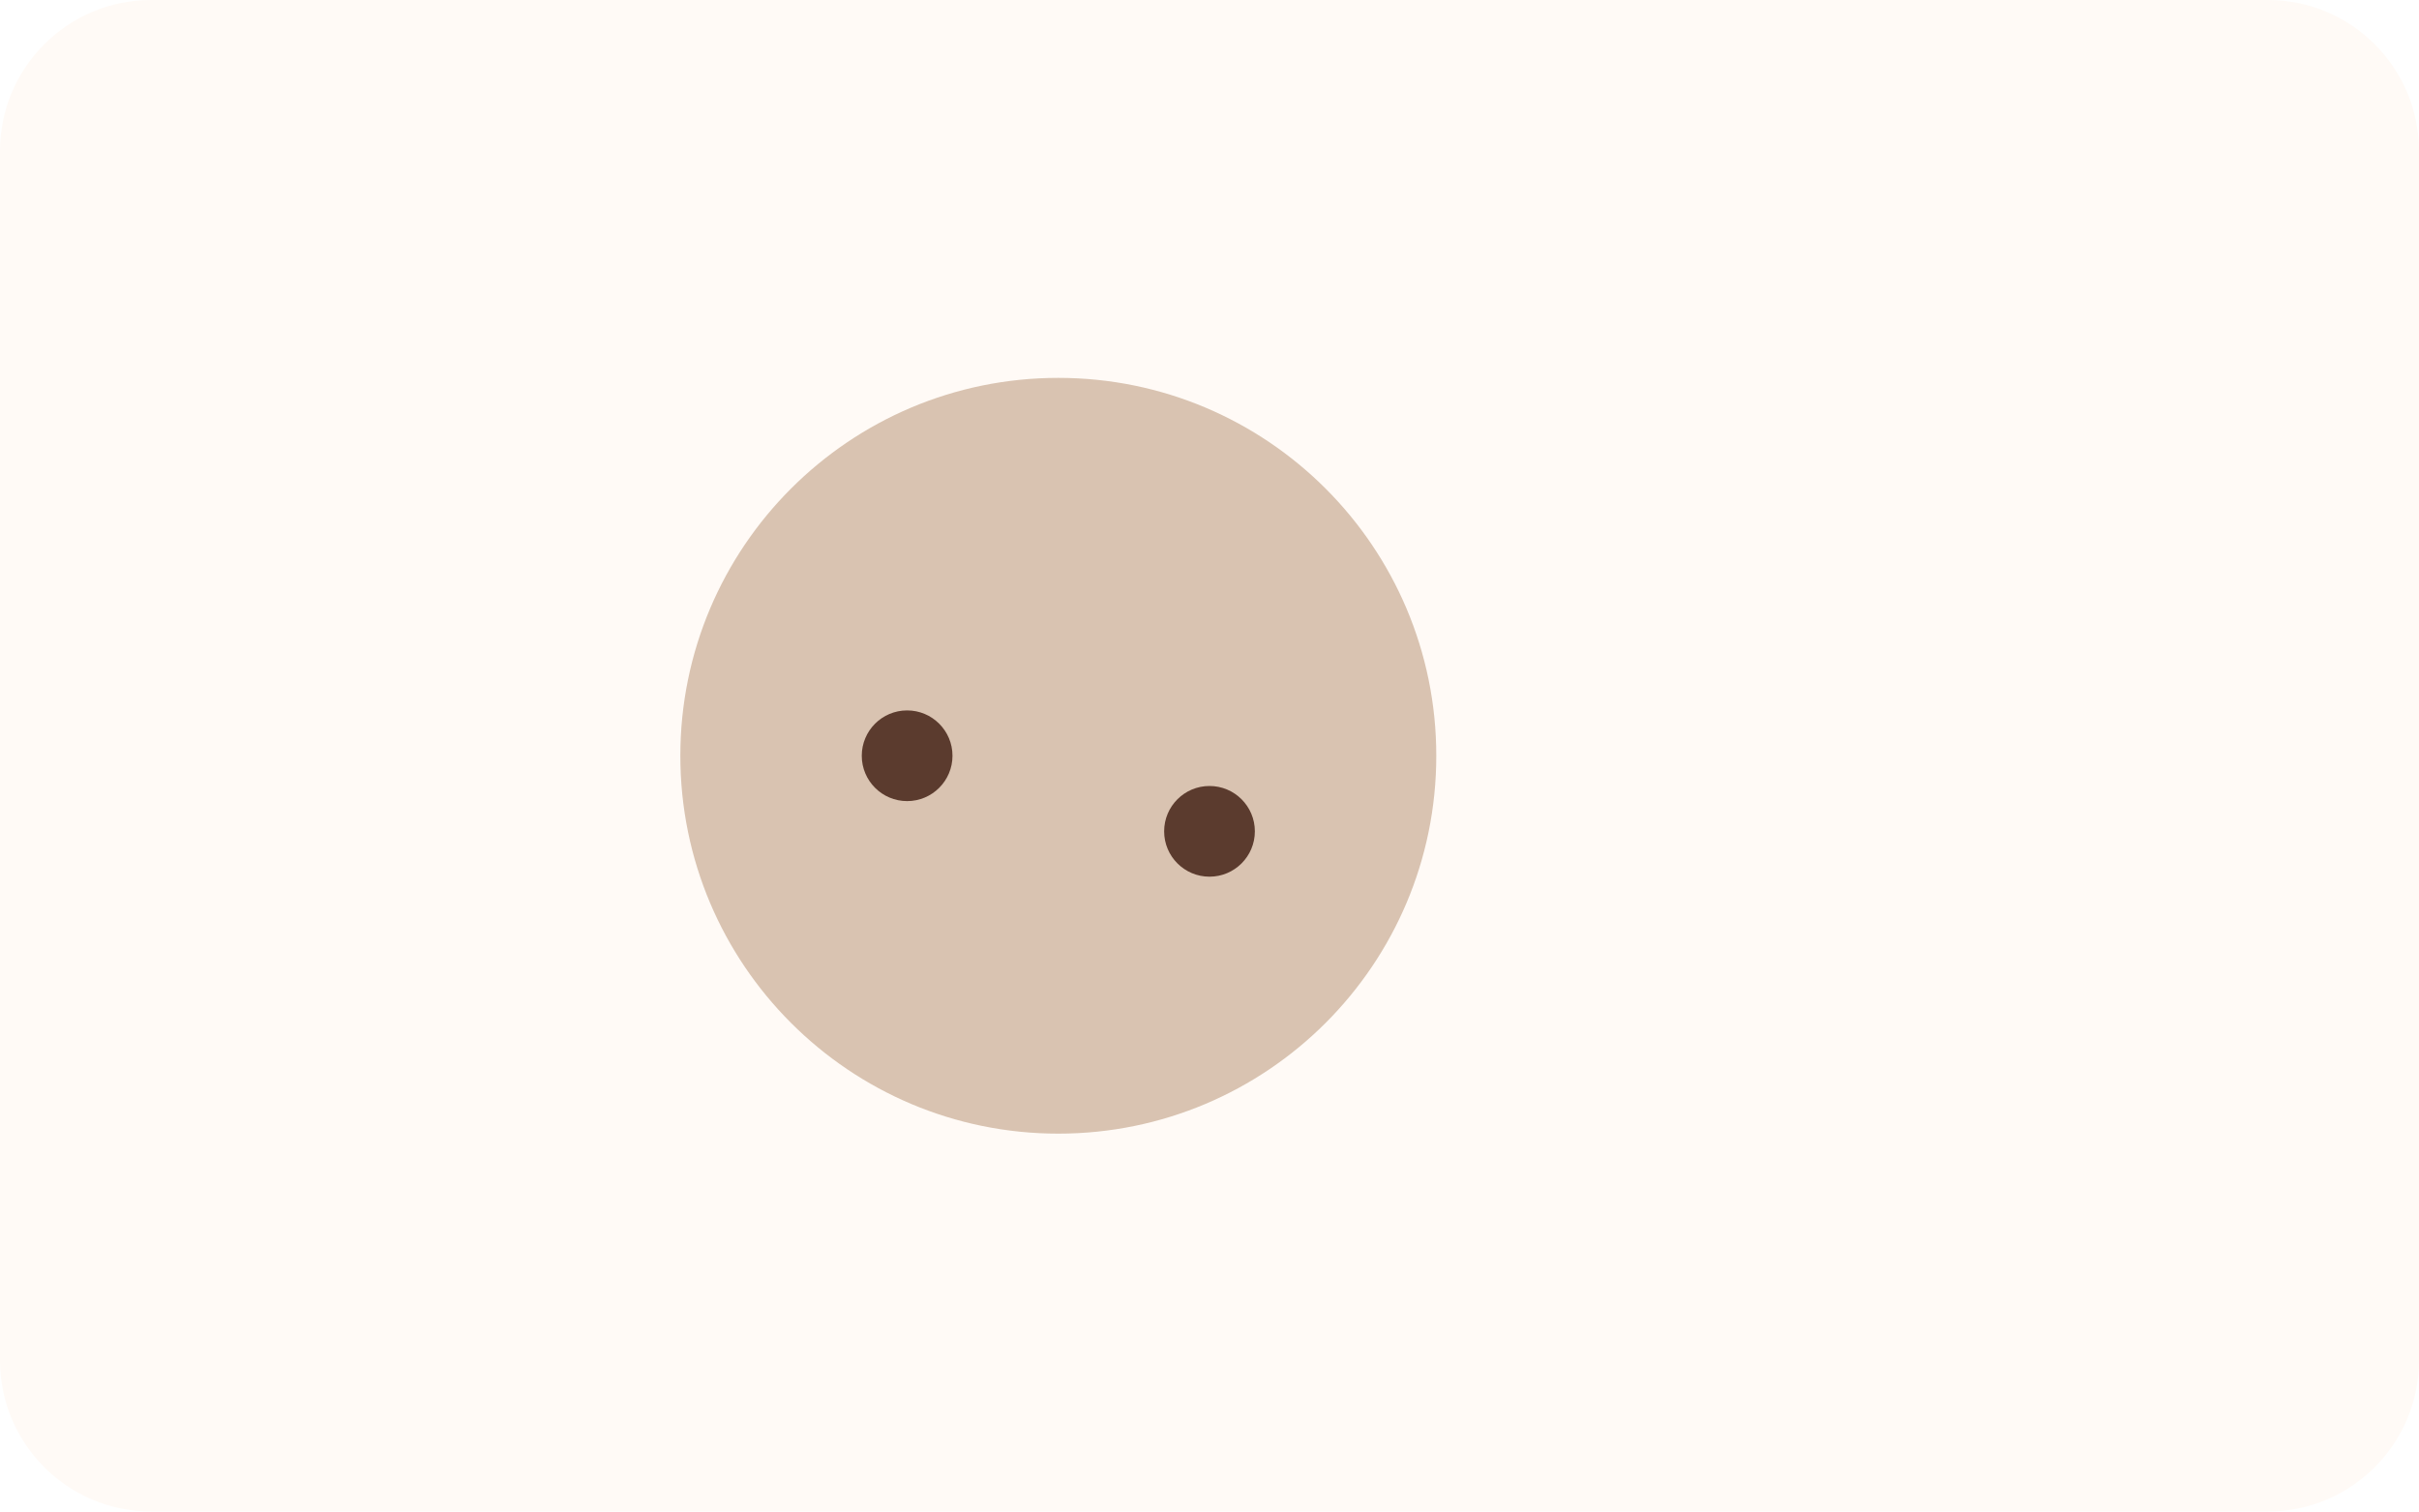
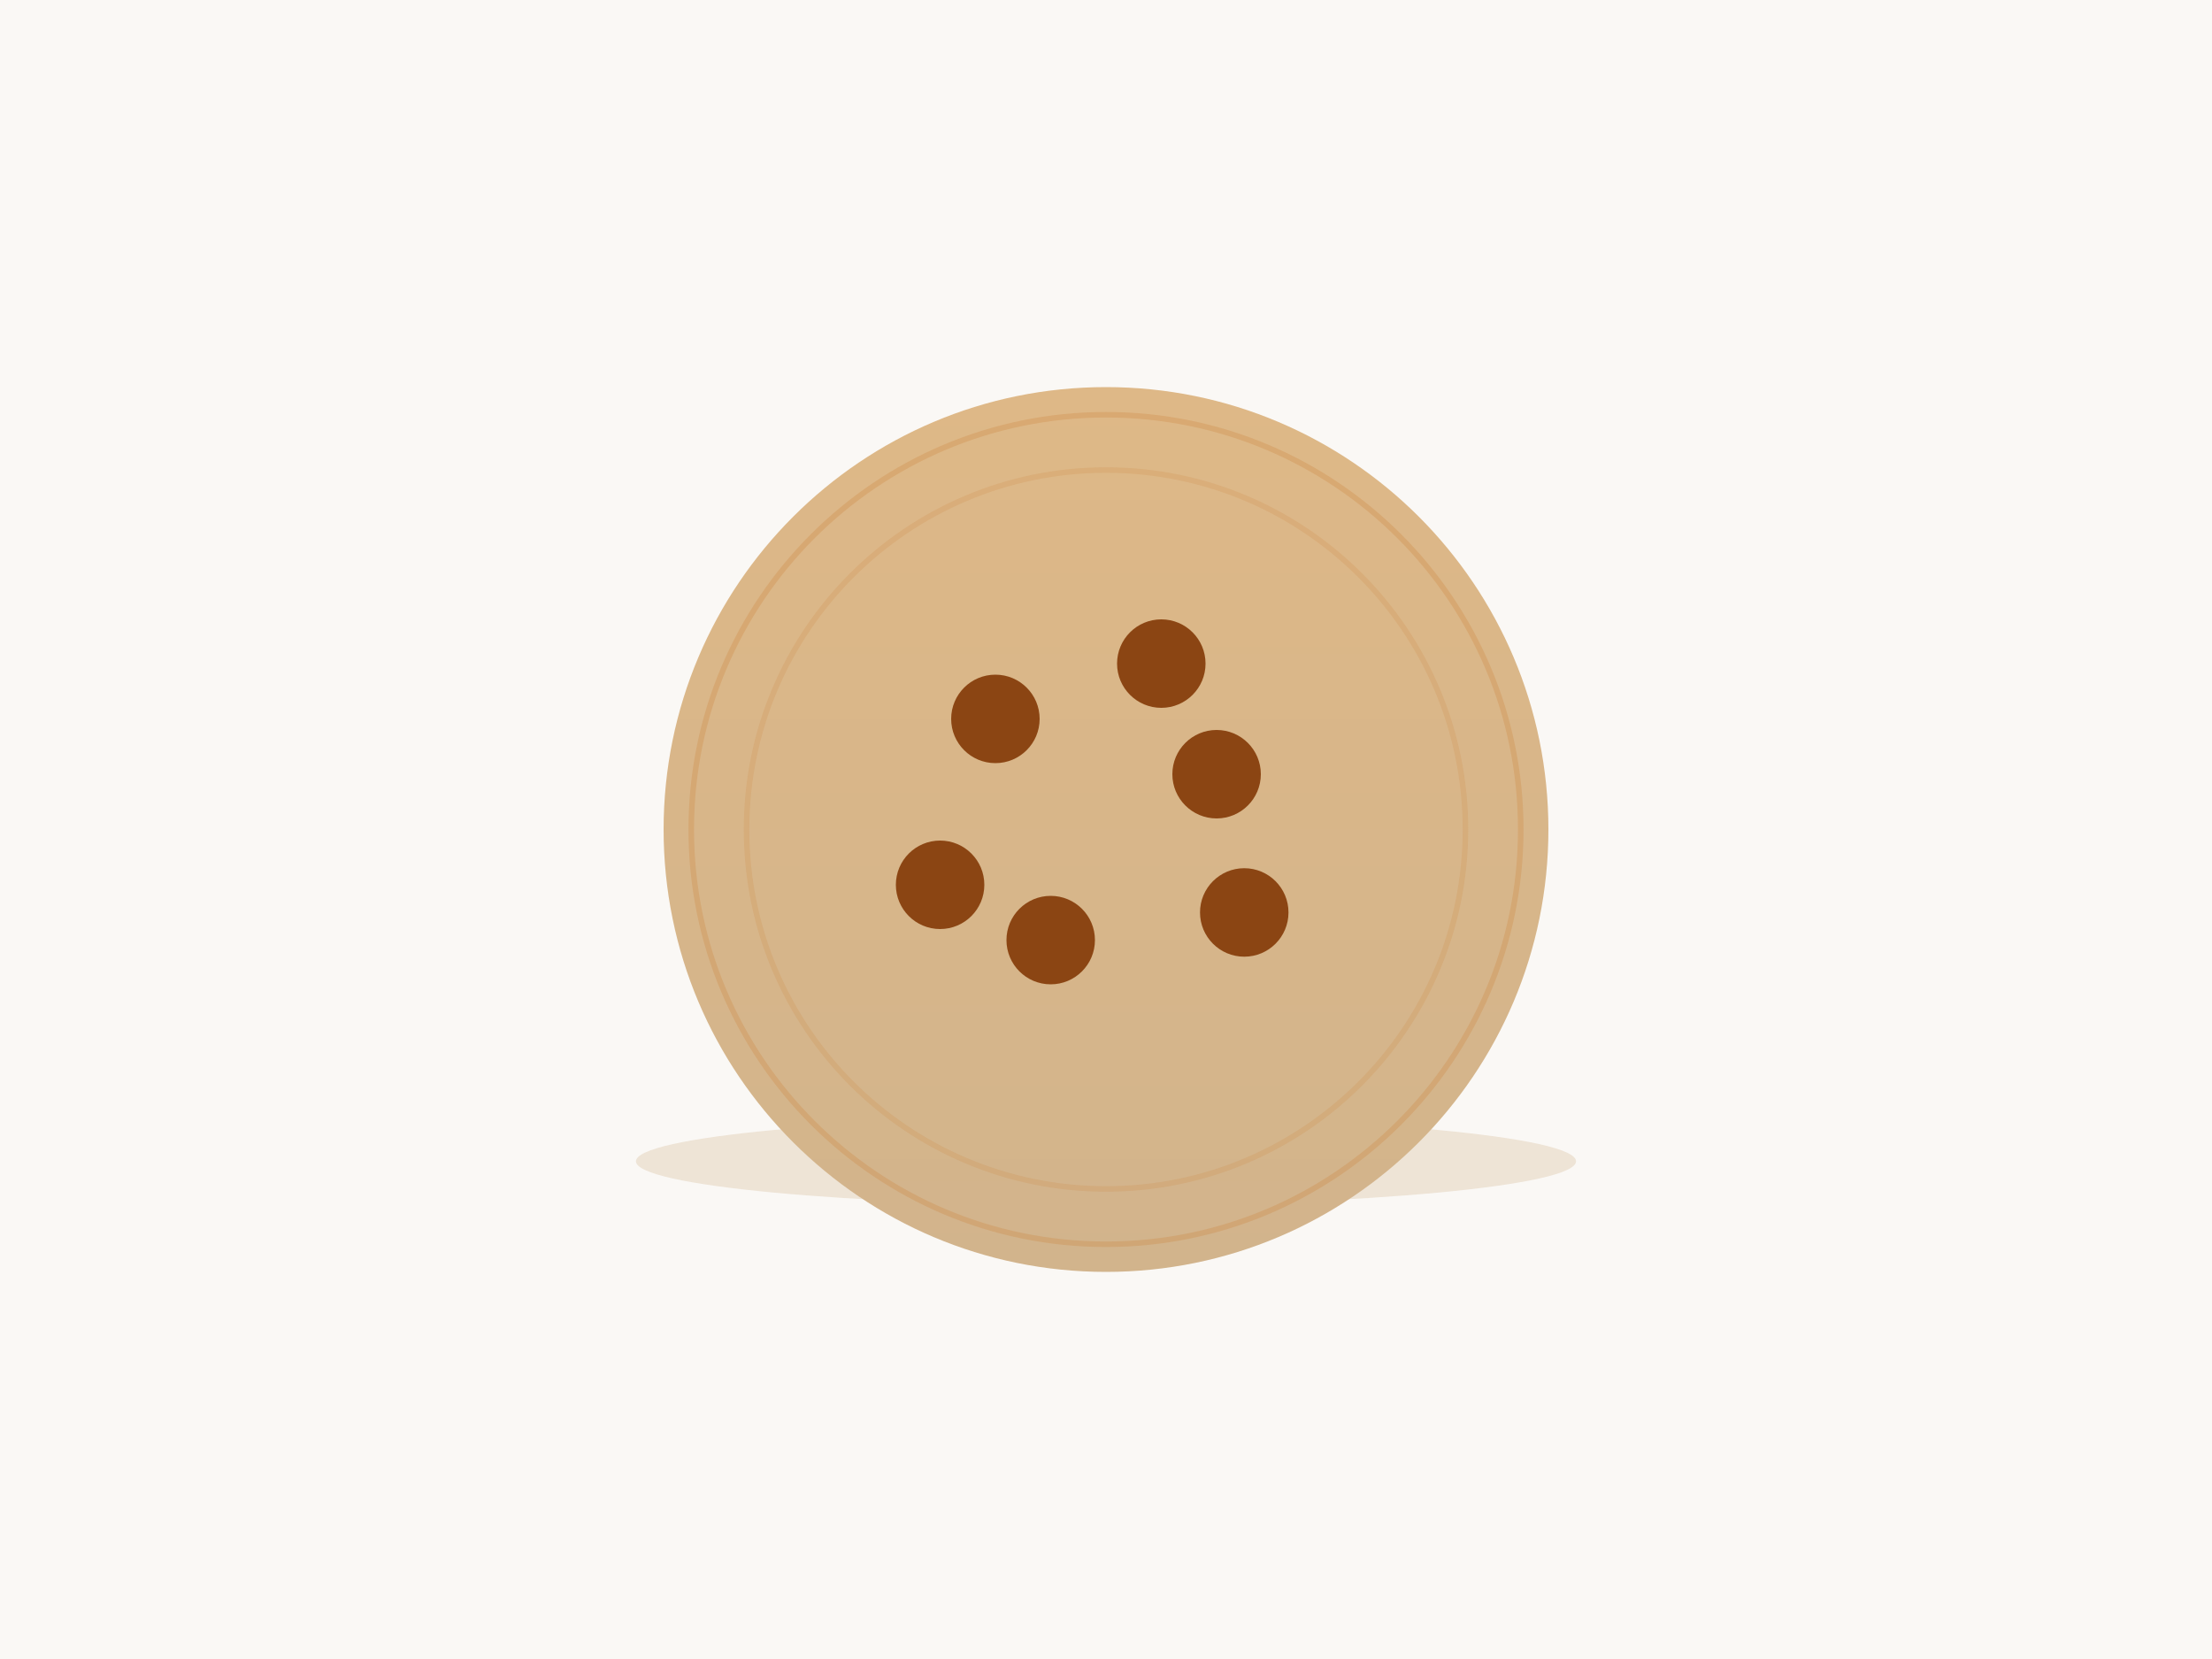
- <svg xmlns="http://www.w3.org/2000/svg" viewBox="0 0 320 200" width="640" height="400">
-   <rect width="100%" height="100%" rx="20" fill="#fffaf6" />
-   <g transform="translate(60,40)">
-     <circle cx="80" cy="60" r="50" fill="#d9c3b1" />
-     <circle cx="100" cy="70" r="6" fill="#5b3b2e" />
-     <circle cx="60" cy="60" r="6" fill="#5b3b2e" />
-   </g>
+ <svg xmlns="http://www.w3.org/2000/svg" viewBox="0 0 400 300" width="400" height="300">
+   <defs>
+     <linearGradient id="cookie1" x1="0" y1="0" x2="0" y2="1">
+       <stop offset="0%" stop-color="#DEB887" />
+       <stop offset="100%" stop-color="#D2B48C" />
+     </linearGradient>
+   </defs>
+   <rect width="100%" height="100%" fill="#FAF8F5" />
+   <ellipse cx="200" cy="210" rx="85" ry="8" fill="#D2B48C" opacity="0.3" />
+   <circle cx="200" cy="150" r="80" fill="url(#cookie1)" />
+   <circle cx="180" cy="130" r="8" fill="#8B4513" />
+   <circle cx="220" cy="140" r="8" fill="#8B4513" />
+   <circle cx="190" cy="170" r="8" fill="#8B4513" />
+   <circle cx="225" cy="165" r="8" fill="#8B4513" />
+   <circle cx="210" cy="120" r="8" fill="#8B4513" />
+   <circle cx="170" cy="160" r="8" fill="#8B4513" />
+   <circle cx="200" cy="150" r="75" fill="none" stroke="#CD853F" stroke-width="1" opacity="0.3" />
+   <circle cx="200" cy="150" r="65" fill="none" stroke="#CD853F" stroke-width="1" opacity="0.2" />
</svg>
